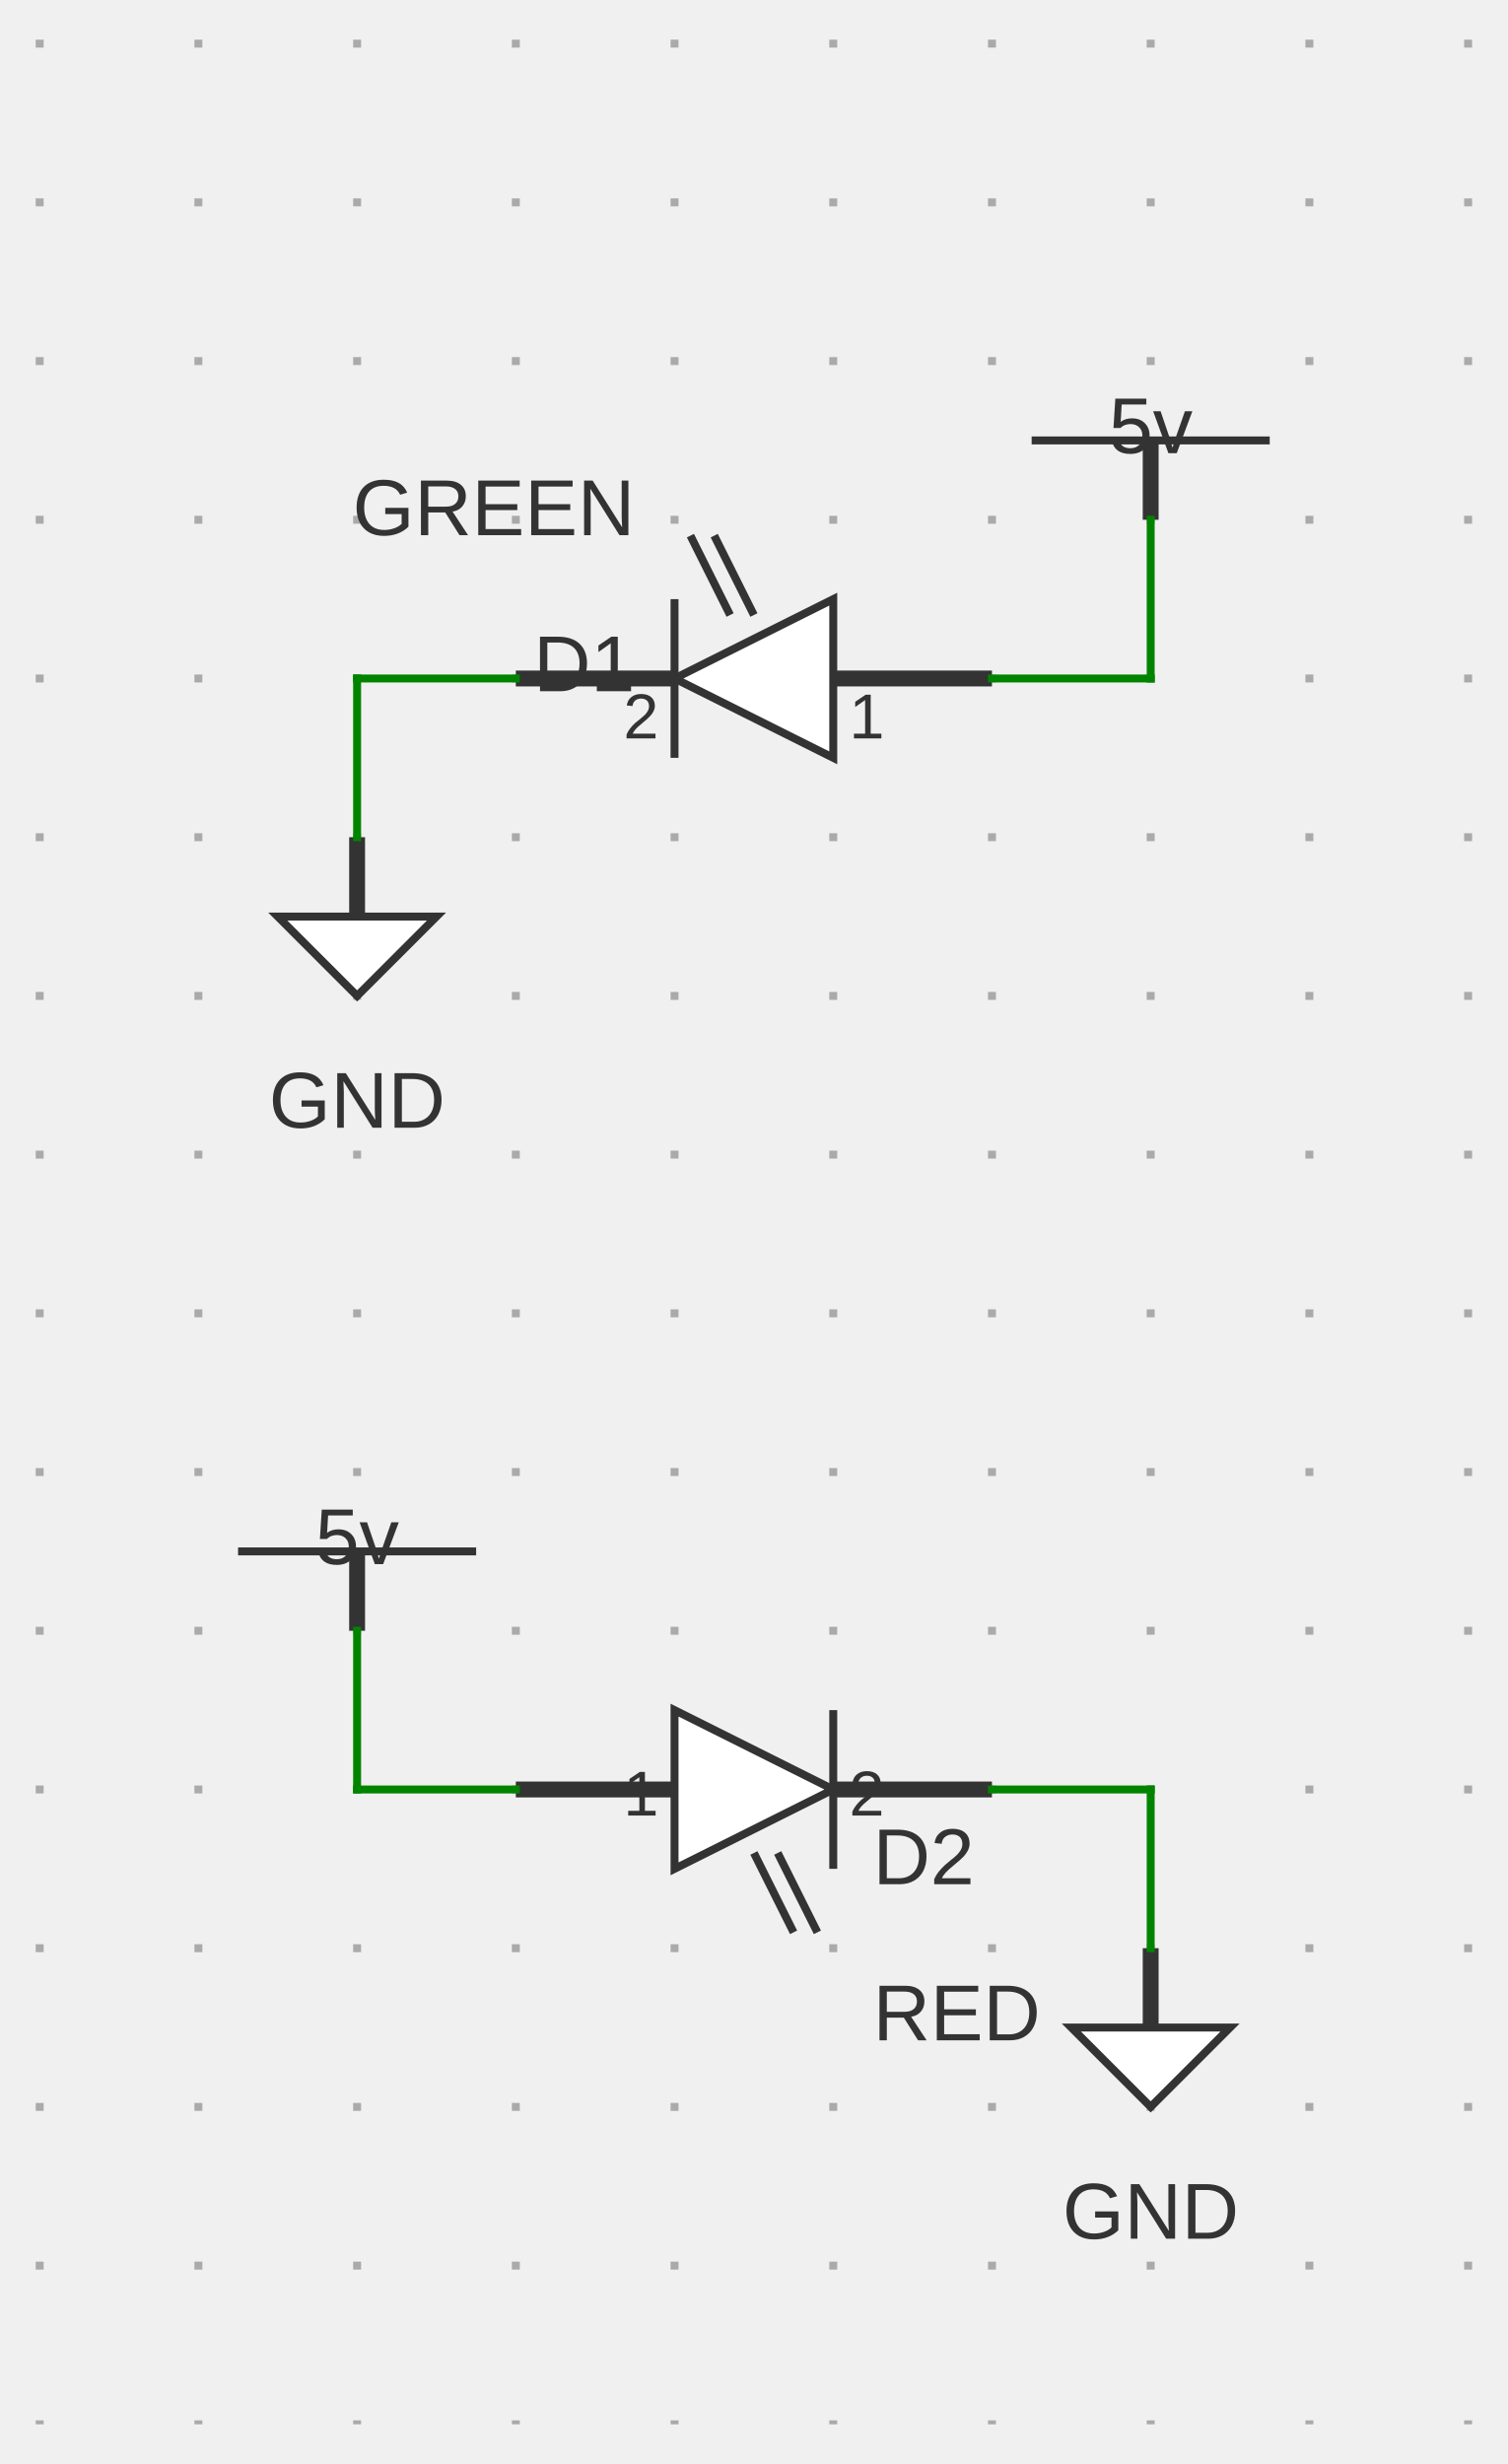
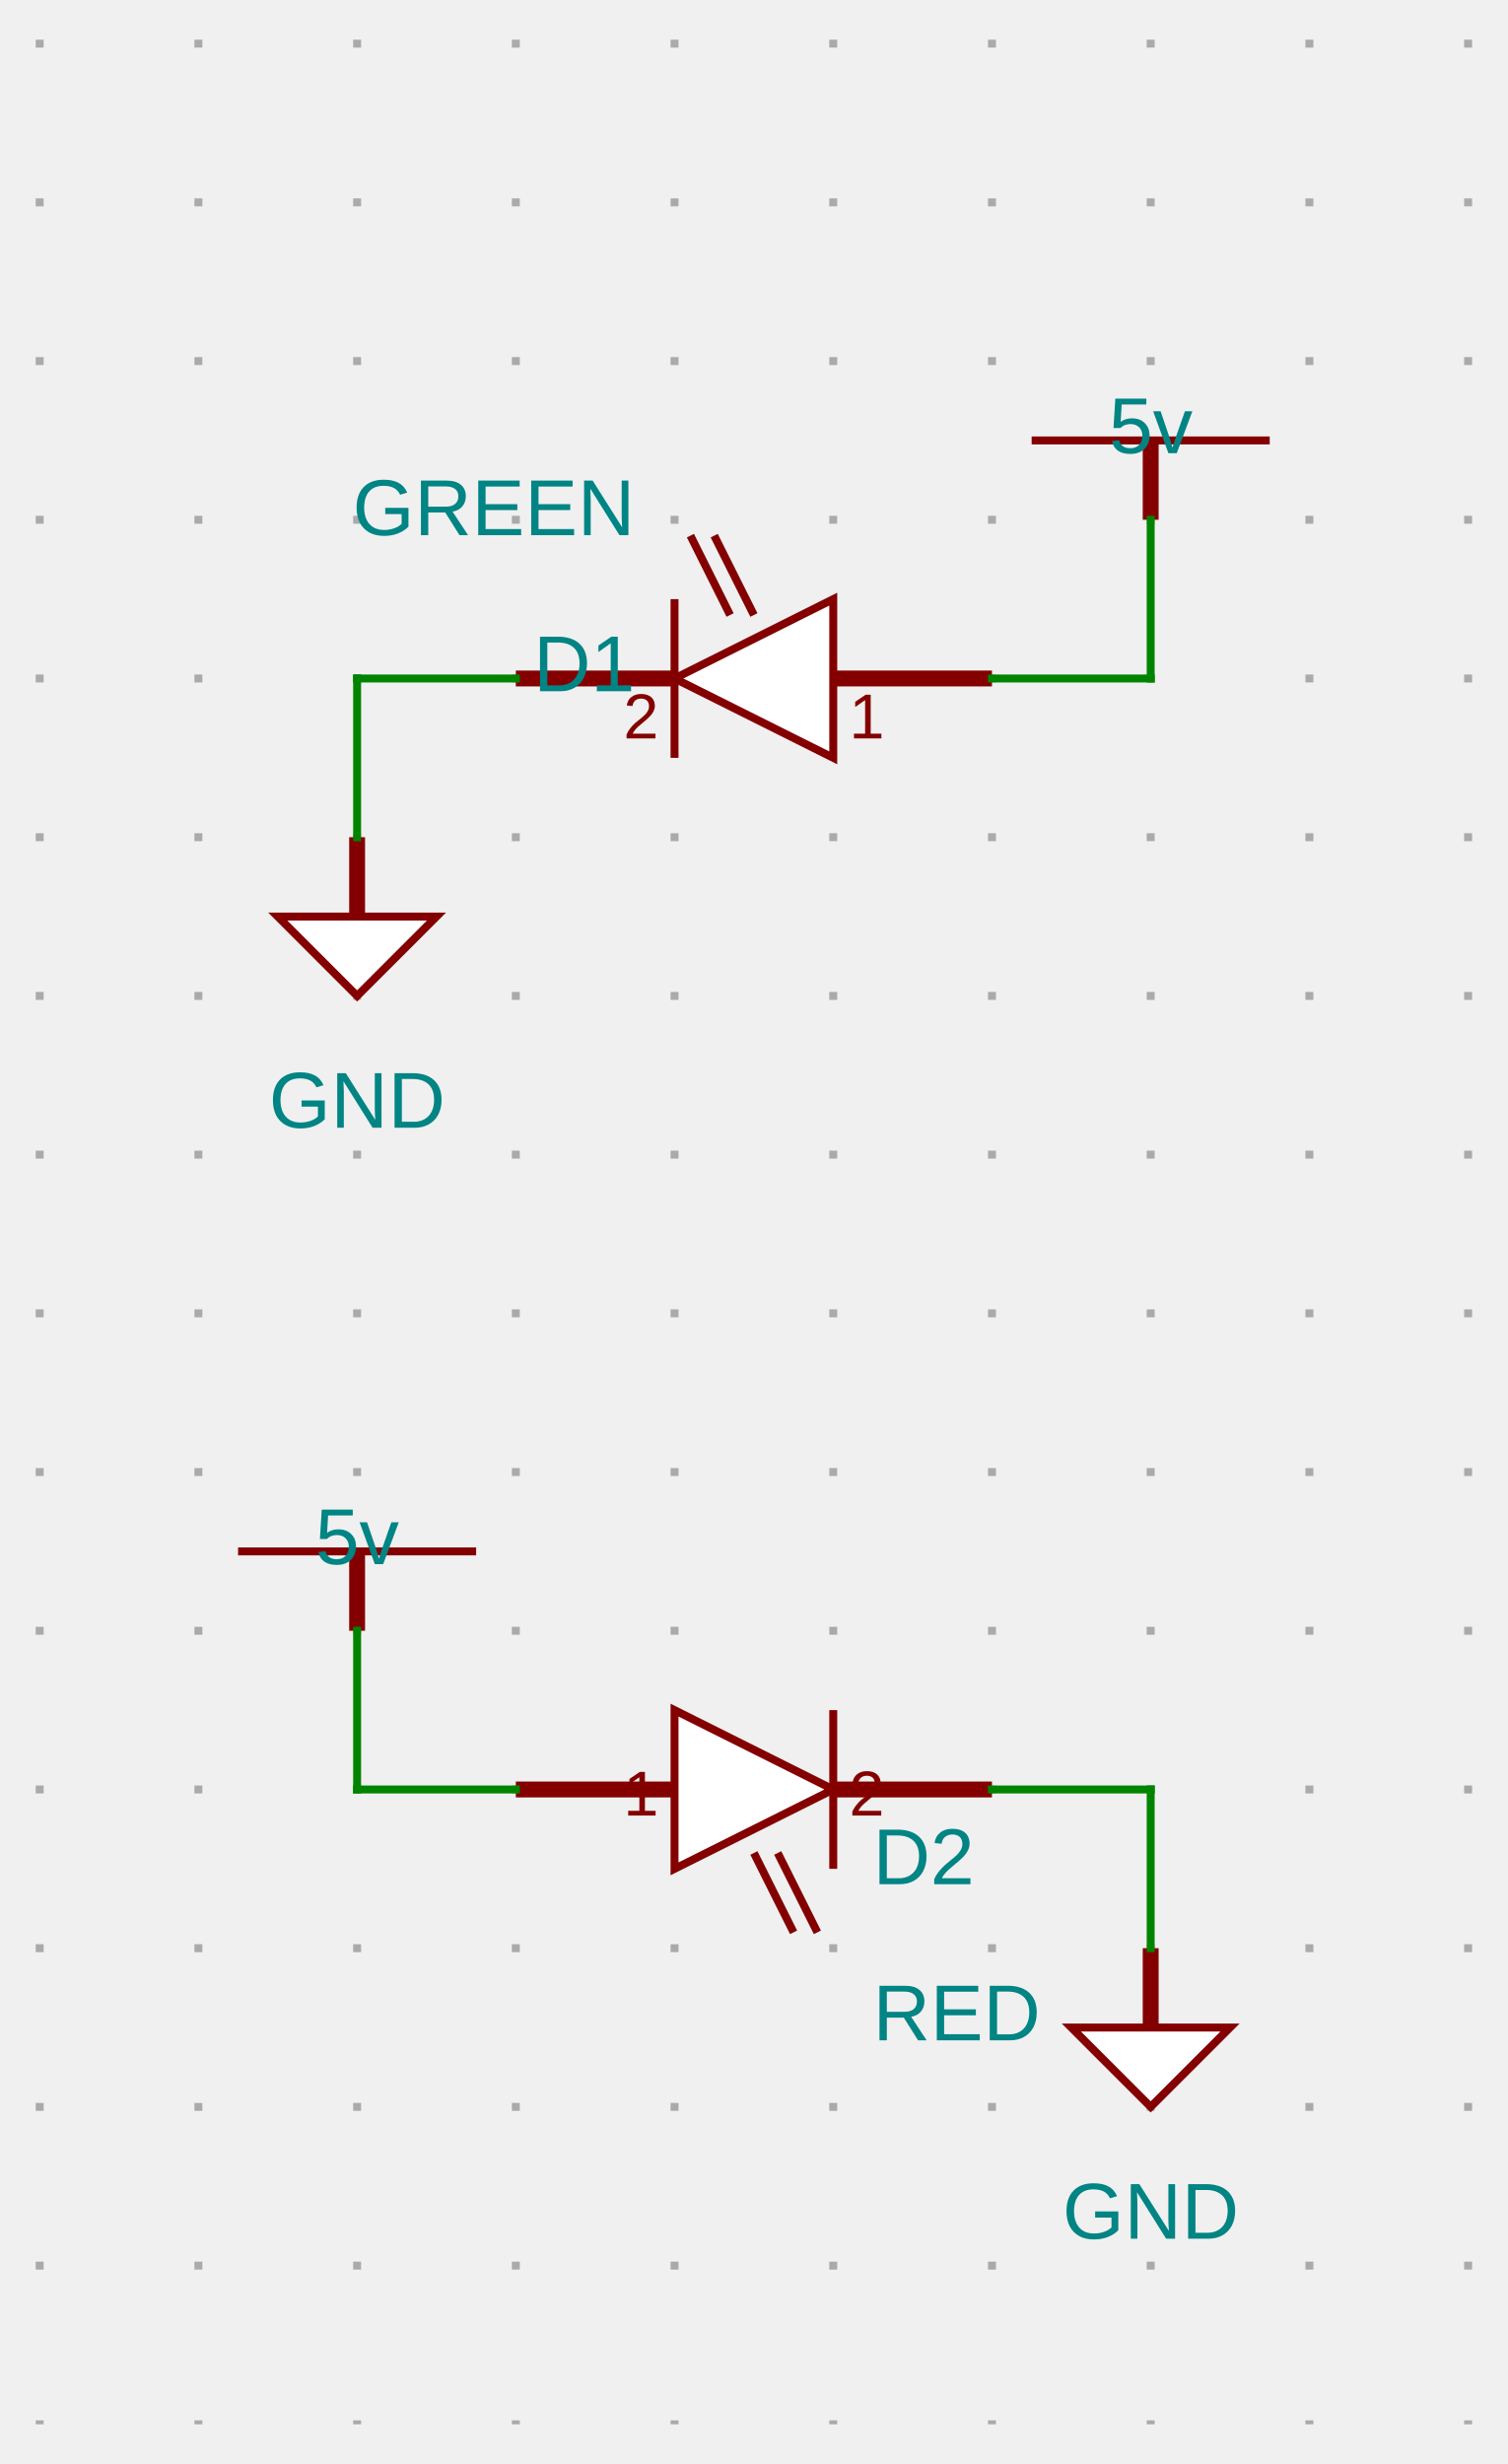
<svg xmlns="http://www.w3.org/2000/svg" xmlns:ns1="http://svgjs.dev/svgjs" version="1.1" width="190" height="310.5" viewBox="-25 -25.5 190 310.5">
  <g transform="matrix(1,0,0,1,0,0)">
    <path d="M -20 -20.5 L -20 280 M 0 -20.5 L 0 280 M 20 -20.5 L 20 280 M 40 -20.5 L 40 280 M 60 -20.5 L 60 280 M 80 -20.5 L 80 280 M 100 -20.5 L 100 280 M 120 -20.5 L 120 280 M 140 -20.5 L 140 280 M 160 -20.5 L 160 280" fill="none" stroke-dasharray="1,19" stroke-width="1" stroke="#aaaaaa" />
  </g>
  <g transform="matrix(1,0,0,1,20,90)">
    <g>
-       <path d="M -10 0 L 10 0 L 0 10 Z" stroke-width="1" stroke="#333333" fill="#ffffff" />
-       <path d="M 0 -10 L 0 0" stroke-width="2" stroke="#333333" />
+       <path d="M -10 0 L 10 0 L 0 10 Z" stroke-width="1" stroke="#840000" fill="#ffffff" />
+       <path d="M 0 -10 L 0 0" stroke-width="2" stroke="#840000" />
      <g transform="matrix(1,0,0,1,0,20)">
-         <text fill="#333333" font-family="Open Sans-Regular, Arial" font-size="10" text-anchor="middle" dominant-baseline="text-top" font-weight="regular" transform="matrix(1,0,0,1,0,0)" ns1:data="{&quot;leading&quot;:&quot;1.3&quot;}">
+         <text fill="#008484" font-family="Open Sans-Regular, Arial" font-size="10" text-anchor="middle" dominant-baseline="text-top" font-weight="regular" transform="matrix(1,0,0,1,0,0)" ns1:data="{&quot;leading&quot;:&quot;1.3&quot;}">
          <tspan dy="0" x="0" ns1:data="{&quot;newLined&quot;:true}">GND</tspan>
        </text>
      </g>
    </g>
  </g>
  <g transform="matrix(1,0,0,1,70,60)">
    <g>
-       <path d="M 10 -10 L 10 10 L -10 0 Z" stroke-width="1" stroke="#333333" fill="#ffffff" />
-       <path d="M -10 10 L -10 -10" stroke-width="1" stroke="#333333" fill="none" />
-       <path d="M 0 -8 L -5 -18" stroke-width="1" stroke="#333333" fill="none" />
-       <path d="M -3 -8 L -8 -18" stroke-width="1" stroke="#333333" fill="none" />
-       <path d="M 30 0 L 10 0 M -30 0 L -10 0" stroke-width="2" stroke="#333333" />
+       <path d="M 10 -10 L 10 10 L -10 0 Z" stroke-width="1" stroke="#840000" fill="#ffffff" />
+       <path d="M -10 10 L -10 -10" stroke-width="1" stroke="#840000" fill="none" />
+       <path d="M 0 -8 L -5 -18" stroke-width="1" stroke="#840000" fill="none" />
+       <path d="M -3 -8 L -8 -18" stroke-width="1" stroke="#840000" fill="none" />
+       <path d="M 30 0 L 10 0" stroke-width="2" stroke="#840000" />
+       <path d="M -30 0 L -10 0" stroke-width="2" stroke="#840000" />
      <g transform="matrix(1,0,0,1,12,2)">
-         <text fill="#333333" font-family="Open Sans-Regular, Arial" font-size="8" text-anchor="start" dominant-baseline="hanging" font-weight="regular" transform="matrix(1,0,0,1,0,0)" ns1:data="{&quot;leading&quot;:&quot;1.3&quot;}">
+         <text fill="#840000" font-family="Open Sans-Regular, Arial" font-size="8" text-anchor="start" dominant-baseline="hanging" font-weight="regular" transform="matrix(1,0,0,1,0,0)" ns1:data="{&quot;leading&quot;:&quot;1.3&quot;}">
          <tspan dy="0" x="0" ns1:data="{&quot;newLined&quot;:true}">1</tspan>
        </text>
      </g>
      <g transform="matrix(1,0,0,1,-12,2)">
-         <text fill="#333333" font-family="Open Sans-Regular, Arial" font-size="8" text-anchor="end" dominant-baseline="hanging" font-weight="regular" transform="matrix(1,0,0,1,0,0)" ns1:data="{&quot;leading&quot;:&quot;1.3&quot;}">
+         <text fill="#840000" font-family="Open Sans-Regular, Arial" font-size="8" text-anchor="end" dominant-baseline="hanging" font-weight="regular" transform="matrix(1,0,0,1,0,0)" ns1:data="{&quot;leading&quot;:&quot;1.3&quot;}">
          <tspan dy="0" x="0" ns1:data="{&quot;newLined&quot;:true}">2</tspan>
        </text>
      </g>
      <g transform="matrix(1,0,0,1,-15,-5)">
-         <text fill="#333333" font-family="Open Sans-Regular, Arial" font-size="10" text-anchor="end" dominant-baseline="text-top" font-weight="regular" transform="matrix(1,0,0,1,0,0)" ns1:data="{&quot;leading&quot;:&quot;1.3&quot;}">
+         <text fill="#008484" font-family="Open Sans-Regular, Arial" font-size="10" text-anchor="end" dominant-baseline="text-top" font-weight="regular" transform="matrix(1,0,0,1,0,0)" ns1:data="{&quot;leading&quot;:&quot;1.3&quot;}">
          <tspan dy="0" x="0" ns1:data="{&quot;newLined&quot;:true}">D1</tspan>
        </text>
      </g>
      <g transform="matrix(1,0,0,1,-15,-25)">
-         <text fill="#333333" font-family="Open Sans-Regular, Arial" font-size="10" text-anchor="end" dominant-baseline="hanging" font-weight="regular" transform="matrix(1,0,0,1,0,0)" ns1:data="{&quot;leading&quot;:&quot;1.3&quot;}">
+         <text fill="#008484" font-family="Open Sans-Regular, Arial" font-size="10" text-anchor="end" dominant-baseline="hanging" font-weight="regular" transform="matrix(1,0,0,1,0,0)" ns1:data="{&quot;leading&quot;:&quot;1.3&quot;}">
          <tspan dy="0" x="0" ns1:data="{&quot;newLined&quot;:true}">GREEN</tspan>
        </text>
      </g>
    </g>
  </g>
  <g transform="matrix(1,0,0,1,120,30)">
    <g>
-       <path d="M -15 0 L 15 0" stroke-width="1" stroke="#333333" fill="none" />
-       <path d="M 0 10 L 0 0" stroke-width="2" stroke="#333333" />
+       <path d="M -15 0 L 15 0" stroke-width="1" stroke="#840000" fill="none" />
+       <path d="M 0 10 L 0 0" stroke-width="2" stroke="#840000" />
      <g transform="matrix(1,0,0,1,0,-5)">
-         <text fill="#333333" font-family="Open Sans-Regular, Arial" font-size="10" text-anchor="middle" dominant-baseline="text-top" font-weight="regular" transform="matrix(1,0,0,1,0,0)" ns1:data="{&quot;leading&quot;:&quot;1.3&quot;}">
+         <text fill="#008484" font-family="Open Sans-Regular, Arial" font-size="10" text-anchor="middle" dominant-baseline="text-top" font-weight="regular" transform="matrix(1,0,0,1,0,0)" ns1:data="{&quot;leading&quot;:&quot;1.3&quot;}">
          <tspan dy="0" x="0" ns1:data="{&quot;newLined&quot;:true}">5v</tspan>
        </text>
      </g>
    </g>
  </g>
  <g transform="matrix(1,0,0,1,20,170)">
    <g>
-       <path d="M -15 0 L 15 0" stroke-width="1" stroke="#333333" fill="none" />
-       <path d="M 0 10 L 0 0" stroke-width="2" stroke="#333333" />
+       <path d="M -15 0 L 15 0" stroke-width="1" stroke="#840000" fill="none" />
+       <path d="M 0 10 L 0 0" stroke-width="2" stroke="#840000" />
      <g transform="matrix(1,0,0,1,0,-5)">
-         <text fill="#333333" font-family="Open Sans-Regular, Arial" font-size="10" text-anchor="middle" dominant-baseline="text-top" font-weight="regular" transform="matrix(1,0,0,1,0,0)" ns1:data="{&quot;leading&quot;:&quot;1.3&quot;}">
+         <text fill="#008484" font-family="Open Sans-Regular, Arial" font-size="10" text-anchor="middle" dominant-baseline="text-top" font-weight="regular" transform="matrix(1,0,0,1,0,0)" ns1:data="{&quot;leading&quot;:&quot;1.3&quot;}">
          <tspan dy="0" x="0" ns1:data="{&quot;newLined&quot;:true}">5v</tspan>
        </text>
      </g>
    </g>
  </g>
  <g transform="matrix(1,0,0,1,70,200)">
    <g>
-       <path d="M -10 10 L -10 -10 L 10 0 Z" stroke-width="1" stroke="#333333" fill="#ffffff" />
-       <path d="M 10 -10 L 10 10" stroke-width="1" stroke="#333333" fill="none" />
-       <path d="M 0 8 L 5 18" stroke-width="1" stroke="#333333" fill="none" />
-       <path d="M 3 8 L 8 18" stroke-width="1" stroke="#333333" fill="none" />
-       <path d="M -30 0 L -10 0 M 30 0 L 10 0" stroke-width="2" stroke="#333333" />
+       <path d="M -10 10 L -10 -10 L 10 0 Z" stroke-width="1" stroke="#840000" fill="#ffffff" />
+       <path d="M 10 -10 L 10 10" stroke-width="1" stroke="#840000" fill="none" />
+       <path d="M 0 8 L 5 18" stroke-width="1" stroke="#840000" fill="none" />
+       <path d="M 3 8 L 8 18" stroke-width="1" stroke="#840000" fill="none" />
+       <path d="M -30 0 L -10 0" stroke-width="2" stroke="#840000" />
+       <path d="M 30 0 L 10 0" stroke-width="2" stroke="#840000" />
      <g transform="matrix(1,0,0,1,-12,-2)">
-         <text fill="#333333" font-family="Open Sans-Regular, Arial" font-size="8" text-anchor="end" dominant-baseline="text-top" font-weight="regular" transform="matrix(1,0,0,1,0,0)" ns1:data="{&quot;leading&quot;:&quot;1.3&quot;}">
+         <text fill="#840000" font-family="Open Sans-Regular, Arial" font-size="8" text-anchor="end" dominant-baseline="text-top" font-weight="regular" transform="matrix(1,0,0,1,0,0)" ns1:data="{&quot;leading&quot;:&quot;1.3&quot;}">
          <tspan dy="0" x="0" ns1:data="{&quot;newLined&quot;:true}">1</tspan>
        </text>
      </g>
      <g transform="matrix(1,0,0,1,12,-2)">
-         <text fill="#333333" font-family="Open Sans-Regular, Arial" font-size="8" text-anchor="start" dominant-baseline="text-top" font-weight="regular" transform="matrix(1,0,0,1,0,0)" ns1:data="{&quot;leading&quot;:&quot;1.3&quot;}">
+         <text fill="#840000" font-family="Open Sans-Regular, Arial" font-size="8" text-anchor="start" dominant-baseline="text-top" font-weight="regular" transform="matrix(1,0,0,1,0,0)" ns1:data="{&quot;leading&quot;:&quot;1.3&quot;}">
          <tspan dy="0" x="0" ns1:data="{&quot;newLined&quot;:true}">2</tspan>
        </text>
      </g>
      <g transform="matrix(1,0,0,1,15,5)">
-         <text fill="#333333" font-family="Open Sans-Regular, Arial" font-size="10" text-anchor="start" dominant-baseline="hanging" font-weight="regular" transform="matrix(1,0,0,1,0,0)" ns1:data="{&quot;leading&quot;:&quot;1.3&quot;}">
+         <text fill="#008484" font-family="Open Sans-Regular, Arial" font-size="10" text-anchor="start" dominant-baseline="hanging" font-weight="regular" transform="matrix(1,0,0,1,0,0)" ns1:data="{&quot;leading&quot;:&quot;1.3&quot;}">
          <tspan dy="0" x="0" ns1:data="{&quot;newLined&quot;:true}">D2</tspan>
        </text>
      </g>
      <g transform="matrix(1,0,0,1,15,25)">
-         <text fill="#333333" font-family="Open Sans-Regular, Arial" font-size="10" text-anchor="start" dominant-baseline="text-top" font-weight="regular" transform="matrix(1,0,0,1,0,0)" ns1:data="{&quot;leading&quot;:&quot;1.3&quot;}">
+         <text fill="#008484" font-family="Open Sans-Regular, Arial" font-size="10" text-anchor="start" dominant-baseline="text-top" font-weight="regular" transform="matrix(1,0,0,1,0,0)" ns1:data="{&quot;leading&quot;:&quot;1.3&quot;}">
          <tspan dy="0" x="0" ns1:data="{&quot;newLined&quot;:true}">RED</tspan>
        </text>
      </g>
    </g>
  </g>
  <g transform="matrix(1,0,0,1,120,230)">
    <g>
-       <path d="M -10 0 L 10 0 L 0 10 Z" stroke-width="1" stroke="#333333" fill="#ffffff" />
-       <path d="M 0 -10 L 0 0" stroke-width="2" stroke="#333333" />
+       <path d="M -10 0 L 10 0 L 0 10 Z" stroke-width="1" stroke="#840000" fill="#ffffff" />
+       <path d="M 0 -10 L 0 0" stroke-width="2" stroke="#840000" />
      <g transform="matrix(1,0,0,1,0,20)">
-         <text fill="#333333" font-family="Open Sans-Regular, Arial" font-size="10" text-anchor="middle" dominant-baseline="text-top" font-weight="regular" transform="matrix(1,0,0,1,0,0)" ns1:data="{&quot;leading&quot;:&quot;1.3&quot;}">
+         <text fill="#008484" font-family="Open Sans-Regular, Arial" font-size="10" text-anchor="middle" dominant-baseline="text-top" font-weight="regular" transform="matrix(1,0,0,1,0,0)" ns1:data="{&quot;leading&quot;:&quot;1.3&quot;}">
          <tspan dy="0" x="0" ns1:data="{&quot;newLined&quot;:true}">GND</tspan>
        </text>
      </g>
    </g>
  </g>
  <g>
    <line x1="20" y1="80" x2="20" y2="60" stroke-linecap="square" stroke-width="1" stroke="#008400" fill="none" />
    <line x1="20" y1="60" x2="40" y2="60" stroke-linecap="square" stroke-width="1" stroke="#008400" fill="none" />
    <line x1="100" y1="200" x2="120" y2="200" stroke-linecap="square" stroke-width="1" stroke="#008400" fill="none" />
    <line x1="120" y1="200" x2="120" y2="220" stroke-linecap="square" stroke-width="1" stroke="#008400" fill="none" />
    <line x1="100" y1="60" x2="120" y2="60" stroke-linecap="square" stroke-width="1" stroke="#008400" fill="none" />
    <line x1="120" y1="60" x2="120" y2="40" stroke-linecap="square" stroke-width="1" stroke="#008400" fill="none" />
    <line x1="20" y1="180" x2="20" y2="200" stroke-linecap="square" stroke-width="1" stroke="#008400" fill="none" />
    <line x1="20" y1="200" x2="40" y2="200" stroke-linecap="square" stroke-width="1" stroke="#008400" fill="none" />
  </g>
  <g />
</svg>
